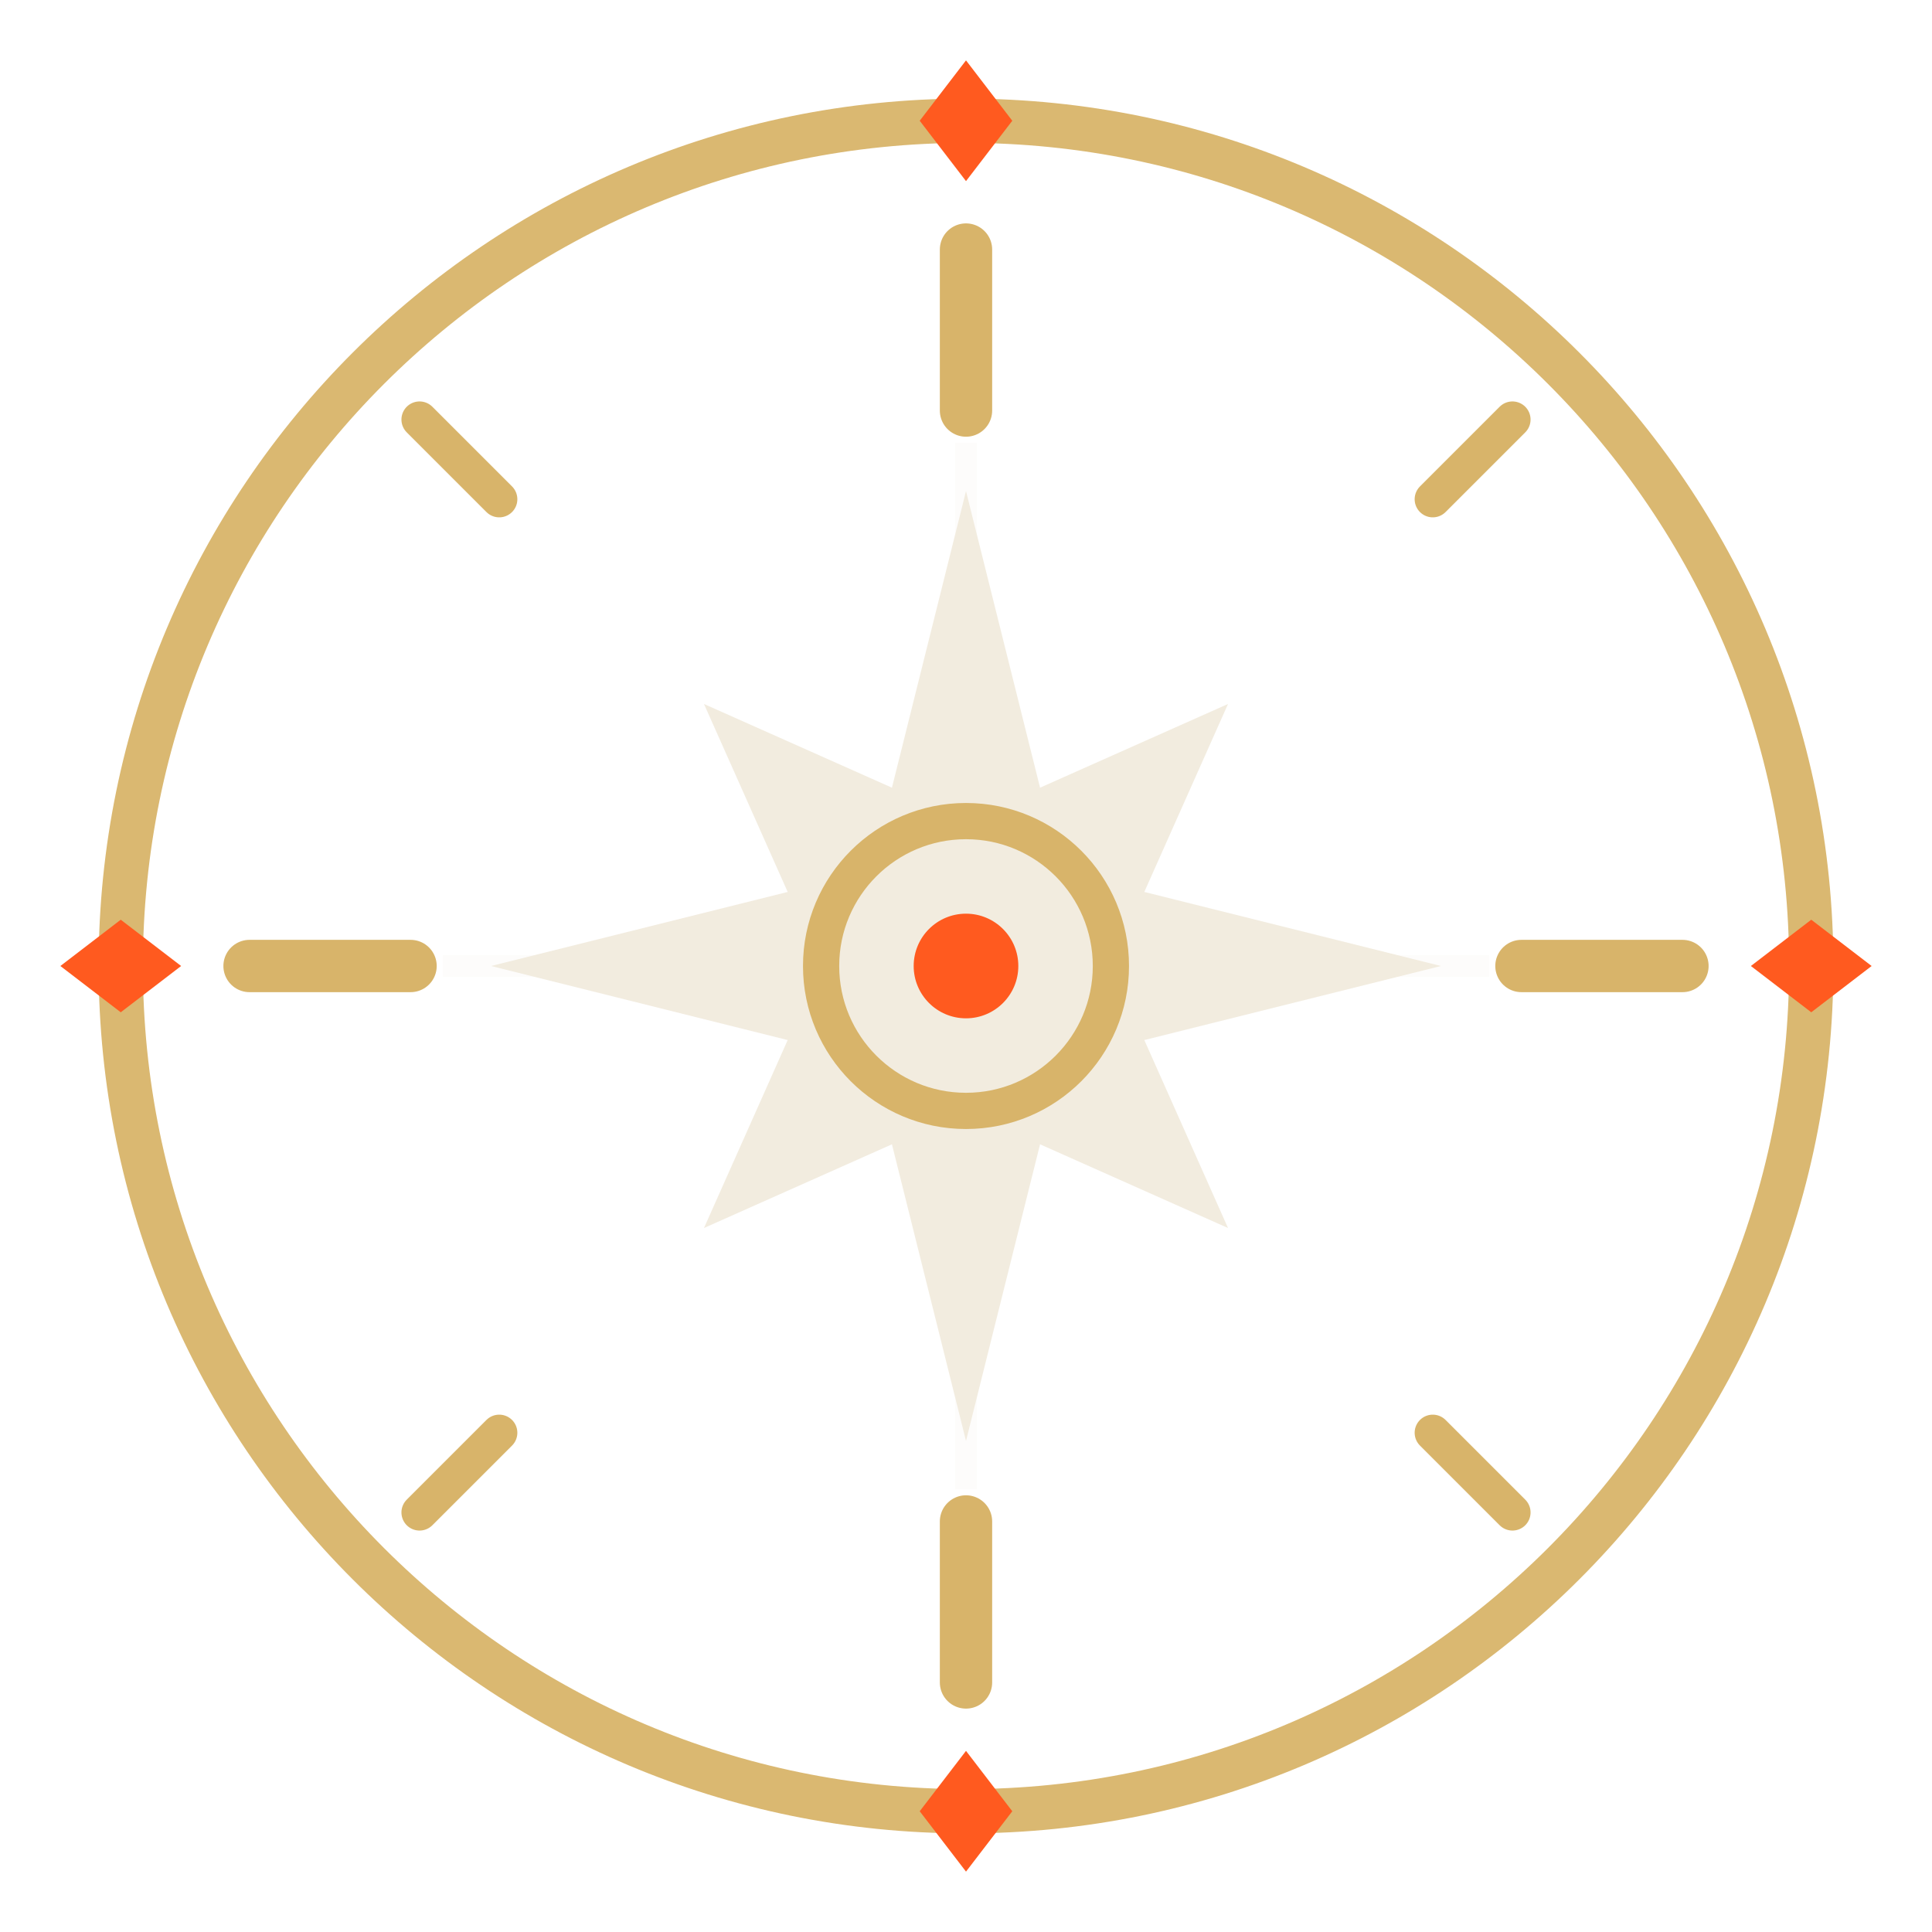
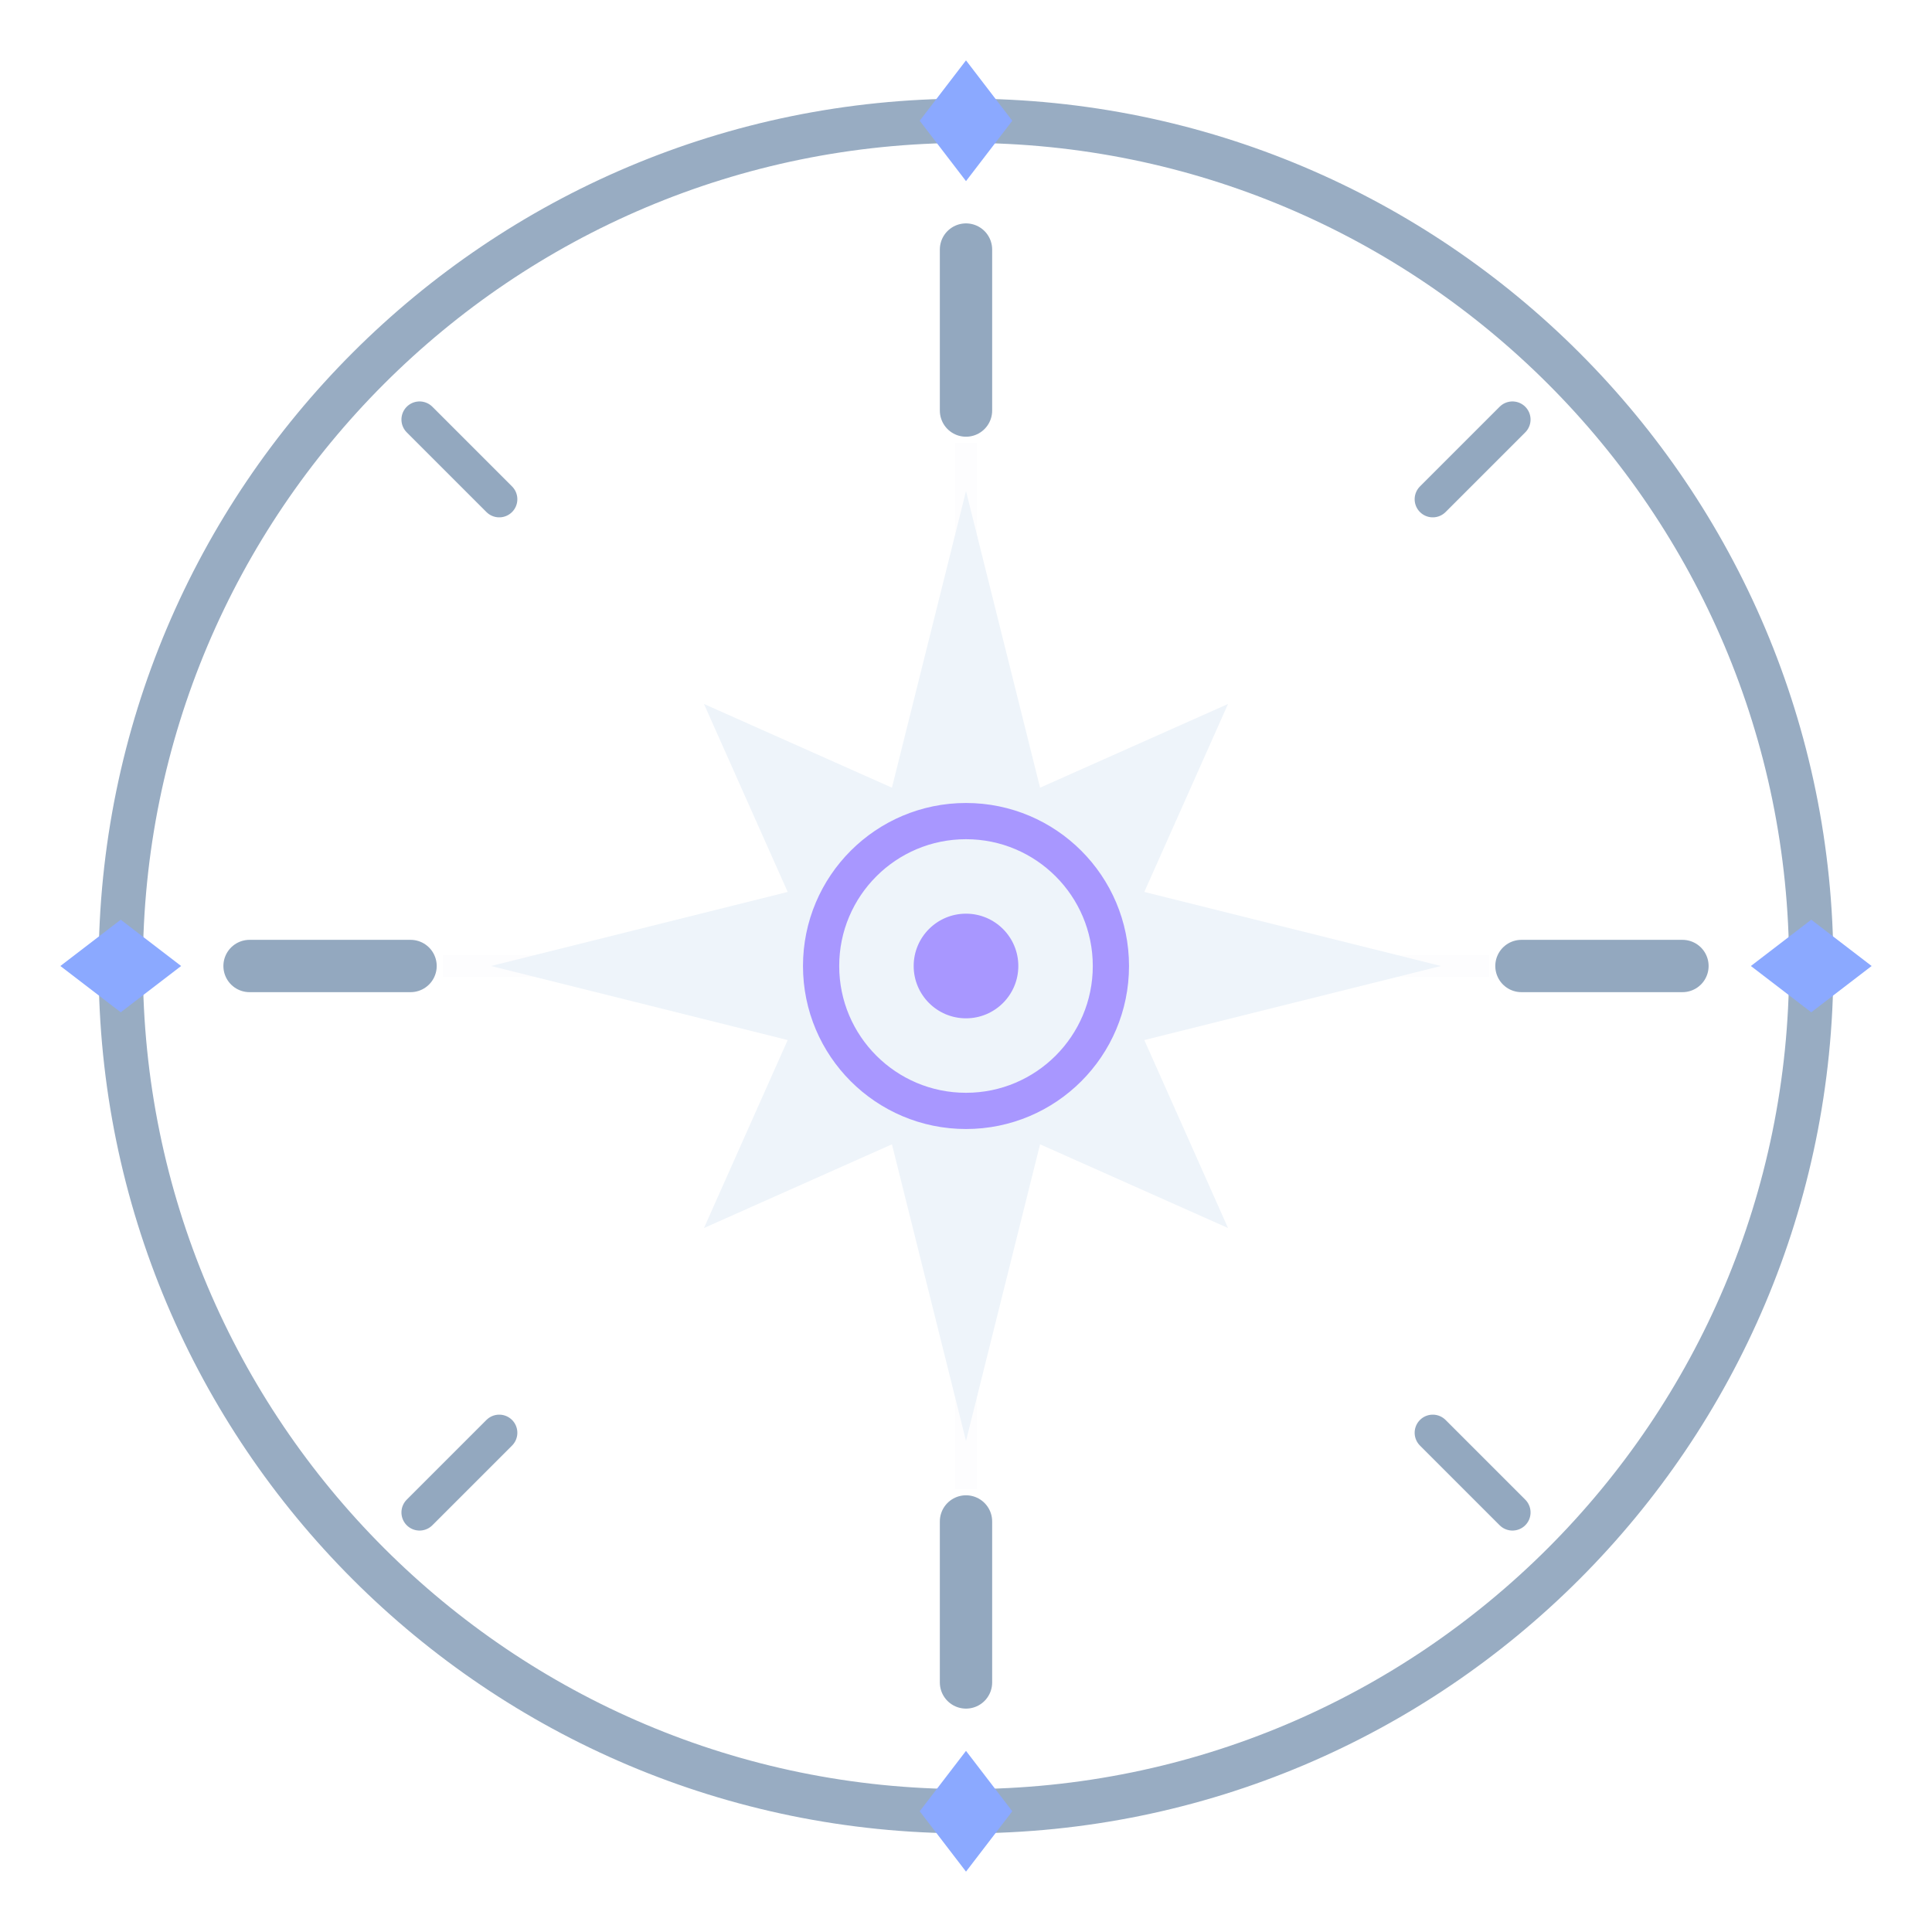
<svg xmlns="http://www.w3.org/2000/svg" viewBox="0 0 48 48" role="img" aria-label="Astro Precise mark">
-   <circle cx="24" cy="24" r="21" fill="none" stroke="#d8b46a" stroke-width="1.1" opacity="0.95" />
-   <g stroke="#d8b46a" stroke-linecap="round">
+   <circle cx="24" cy="24" r="21" fill="none" stroke="#93A8BF" stroke-width="1.1" opacity="0.95" />
+   <g stroke="#93A8BF" stroke-linecap="round">
    <line x1="24" y1="6.2" x2="24" y2="10.2" stroke-width="1.3" />
    <line x1="24" y1="6.2" x2="24" y2="10.2" stroke-width="1.3" transform="rotate(90 24 24)" />
    <line x1="24" y1="6.2" x2="24" y2="10.2" stroke-width="1.3" transform="rotate(180 24 24)" />
    <line x1="24" y1="6.2" x2="24" y2="10.2" stroke-width="1.3" transform="rotate(270 24 24)" />
    <line x1="24" y1="4.8" x2="24" y2="7.6" stroke-width="0.9" transform="rotate(45 24 24)" />
    <line x1="24" y1="4.8" x2="24" y2="7.6" stroke-width="0.9" transform="rotate(135 24 24)" />
    <line x1="24" y1="4.8" x2="24" y2="7.6" stroke-width="0.9" transform="rotate(225 24 24)" />
    <line x1="24" y1="4.8" x2="24" y2="7.6" stroke-width="0.9" transform="rotate(315 24 24)" />
  </g>
-   <g stroke="#f2ecdf" stroke-width="0.55" opacity="0.14">
+   <g stroke="#EEF4FA" stroke-width="0.55" opacity="0.14">
    <line x1="24" y1="11" x2="24" y2="37" />
    <line x1="11" y1="24" x2="37" y2="24" />
  </g>
-   <g fill="#ff5a1f">
+   <g fill="#8BA9FF">
    <path d="M24 1.5 L25.15 3 L24 4.5 L22.85 3 Z" />
    <path d="M24 1.5 L25.15 3 L24 4.5 L22.85 3 Z" transform="rotate(90 24 24)" />
    <path d="M24 1.5 L25.15 3 L24 4.5 L22.85 3 Z" transform="rotate(180 24 24)" />
    <path d="M24 1.5 L25.15 3 L24 4.5 L22.85 3 Z" transform="rotate(270 24 24)" />
  </g>
-   <path fill="#f2ecdf" d="M24 12.2 L25.84 19.57 L30.51 17.49 L28.43 22.16 L35.8 24 L28.43 25.84 L30.51 30.51 L25.84 28.43 L24 35.8 L22.16 28.43 L17.49 30.51 L19.57 25.84 L12.2 24 L19.57 22.16 L17.49 17.49 L22.16 19.57 Z" />
-   <circle cx="24" cy="24" r="3.6" fill="none" stroke="#d8b46a" stroke-width="0.9" />
-   <circle cx="24" cy="24" r="1.3" fill="#ff5a1f" />
+   <path fill="#EEF4FA" d="M24 12.2 L25.84 19.57 L30.51 17.49 L28.43 22.16 L35.8 24 L28.43 25.84 L30.51 30.51 L25.84 28.43 L24 35.8 L22.16 28.43 L17.49 30.51 L19.57 25.84 L12.2 24 L19.57 22.16 L17.49 17.49 L22.16 19.57 Z" />
+   <circle cx="24" cy="24" r="3.6" fill="none" stroke="#A897FF" stroke-width="0.9" />
+   <circle cx="24" cy="24" r="1.3" fill="#A897FF" />
</svg>
